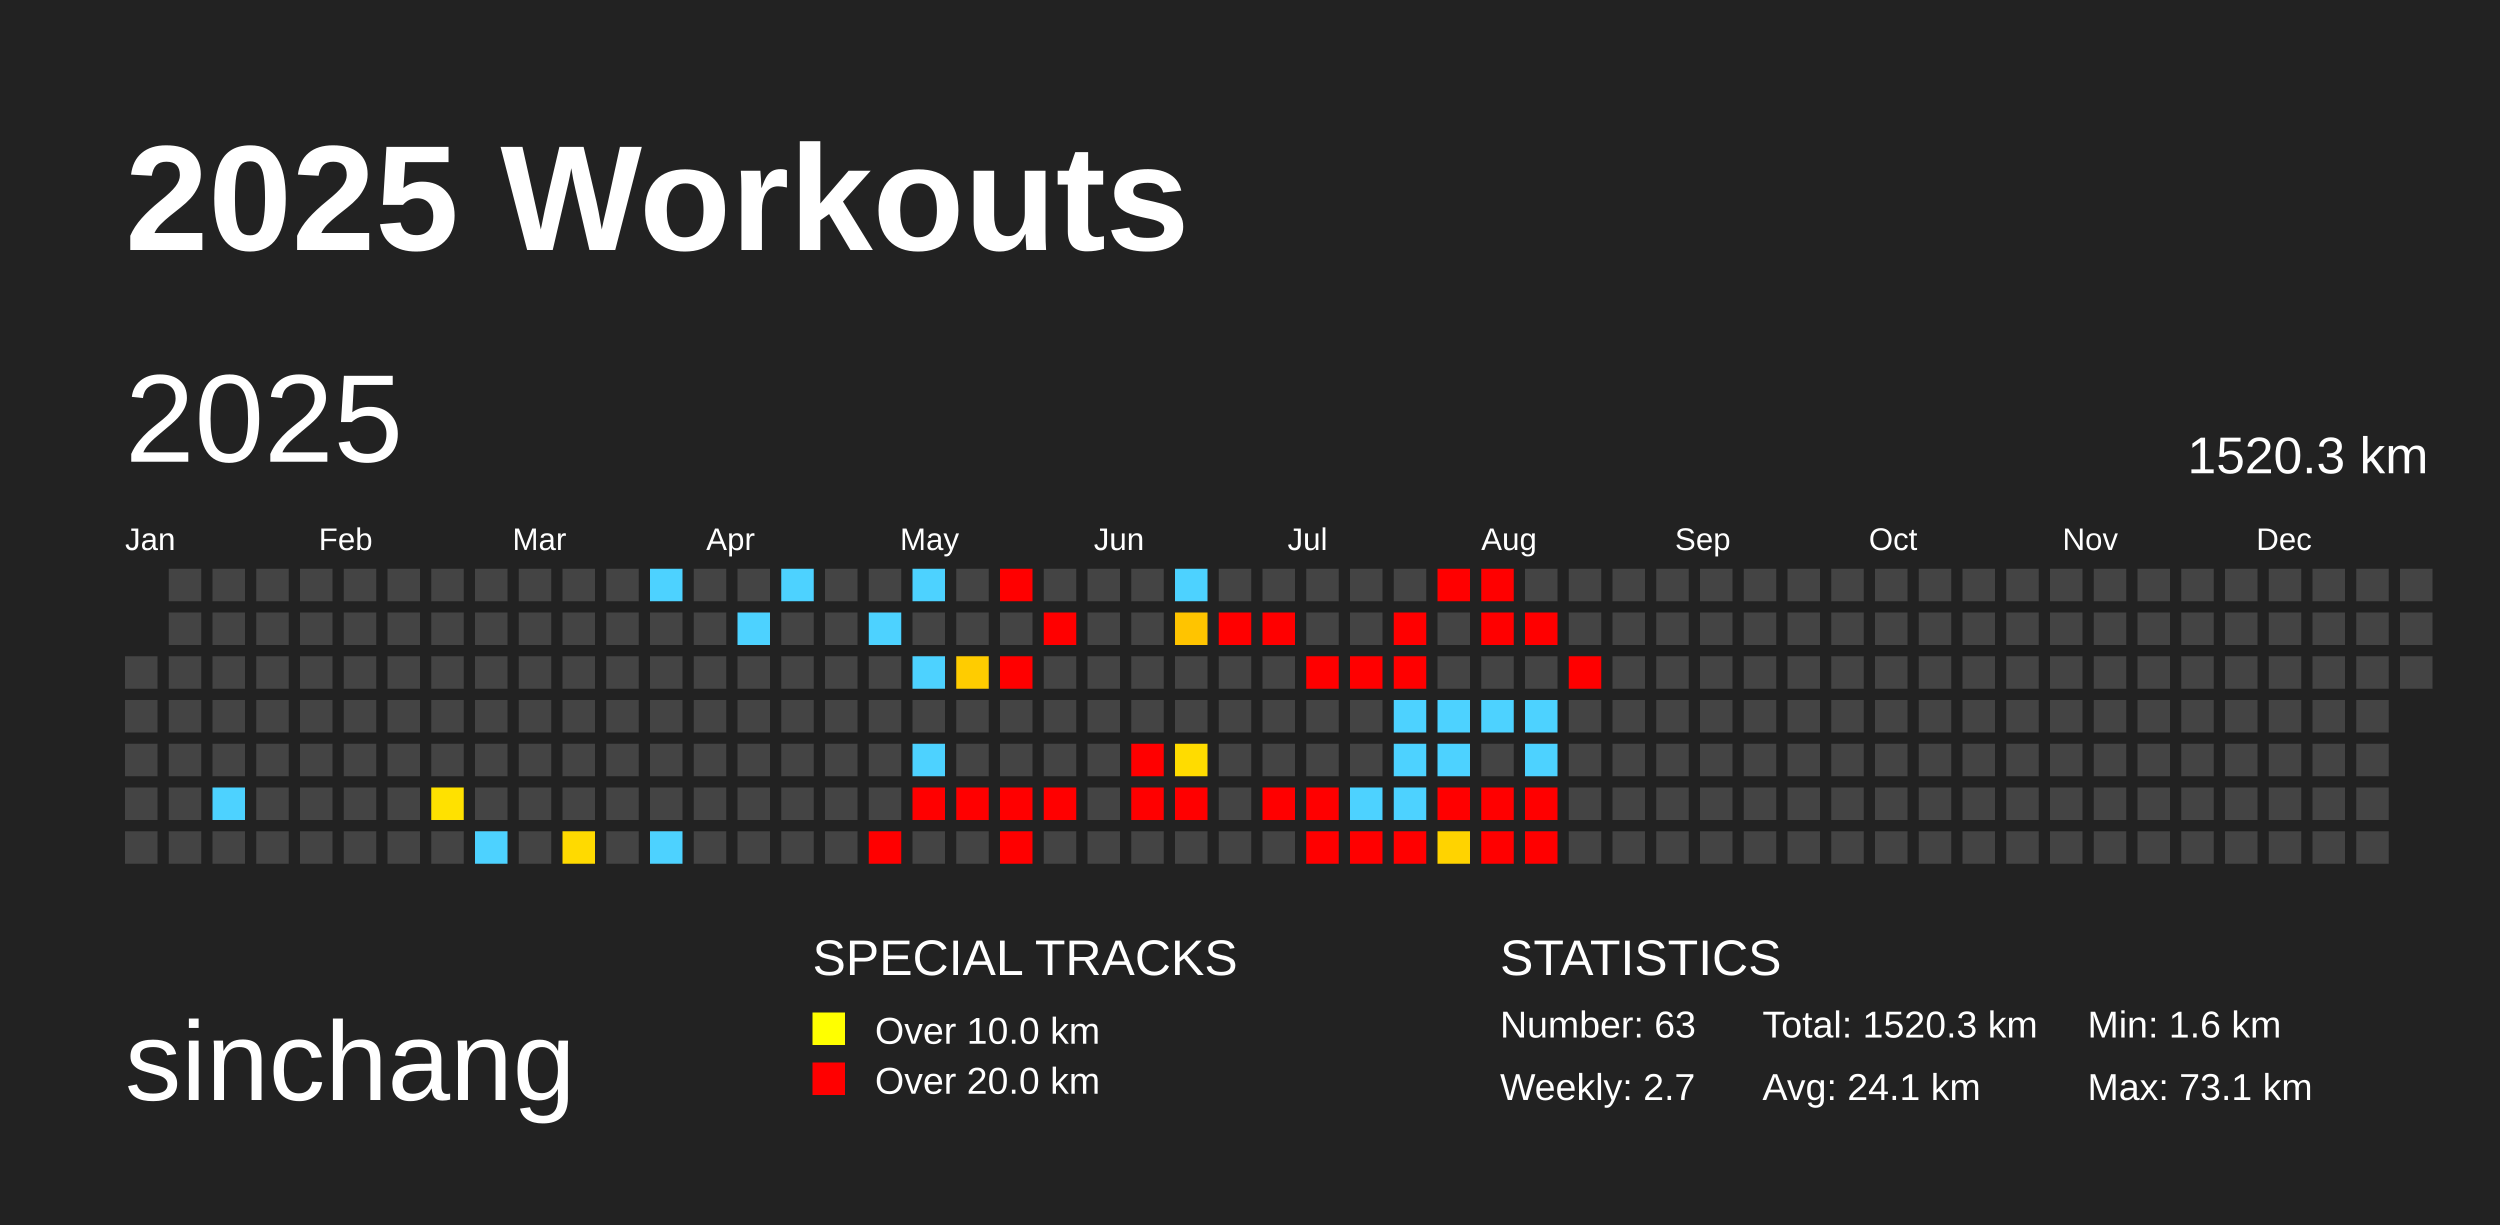
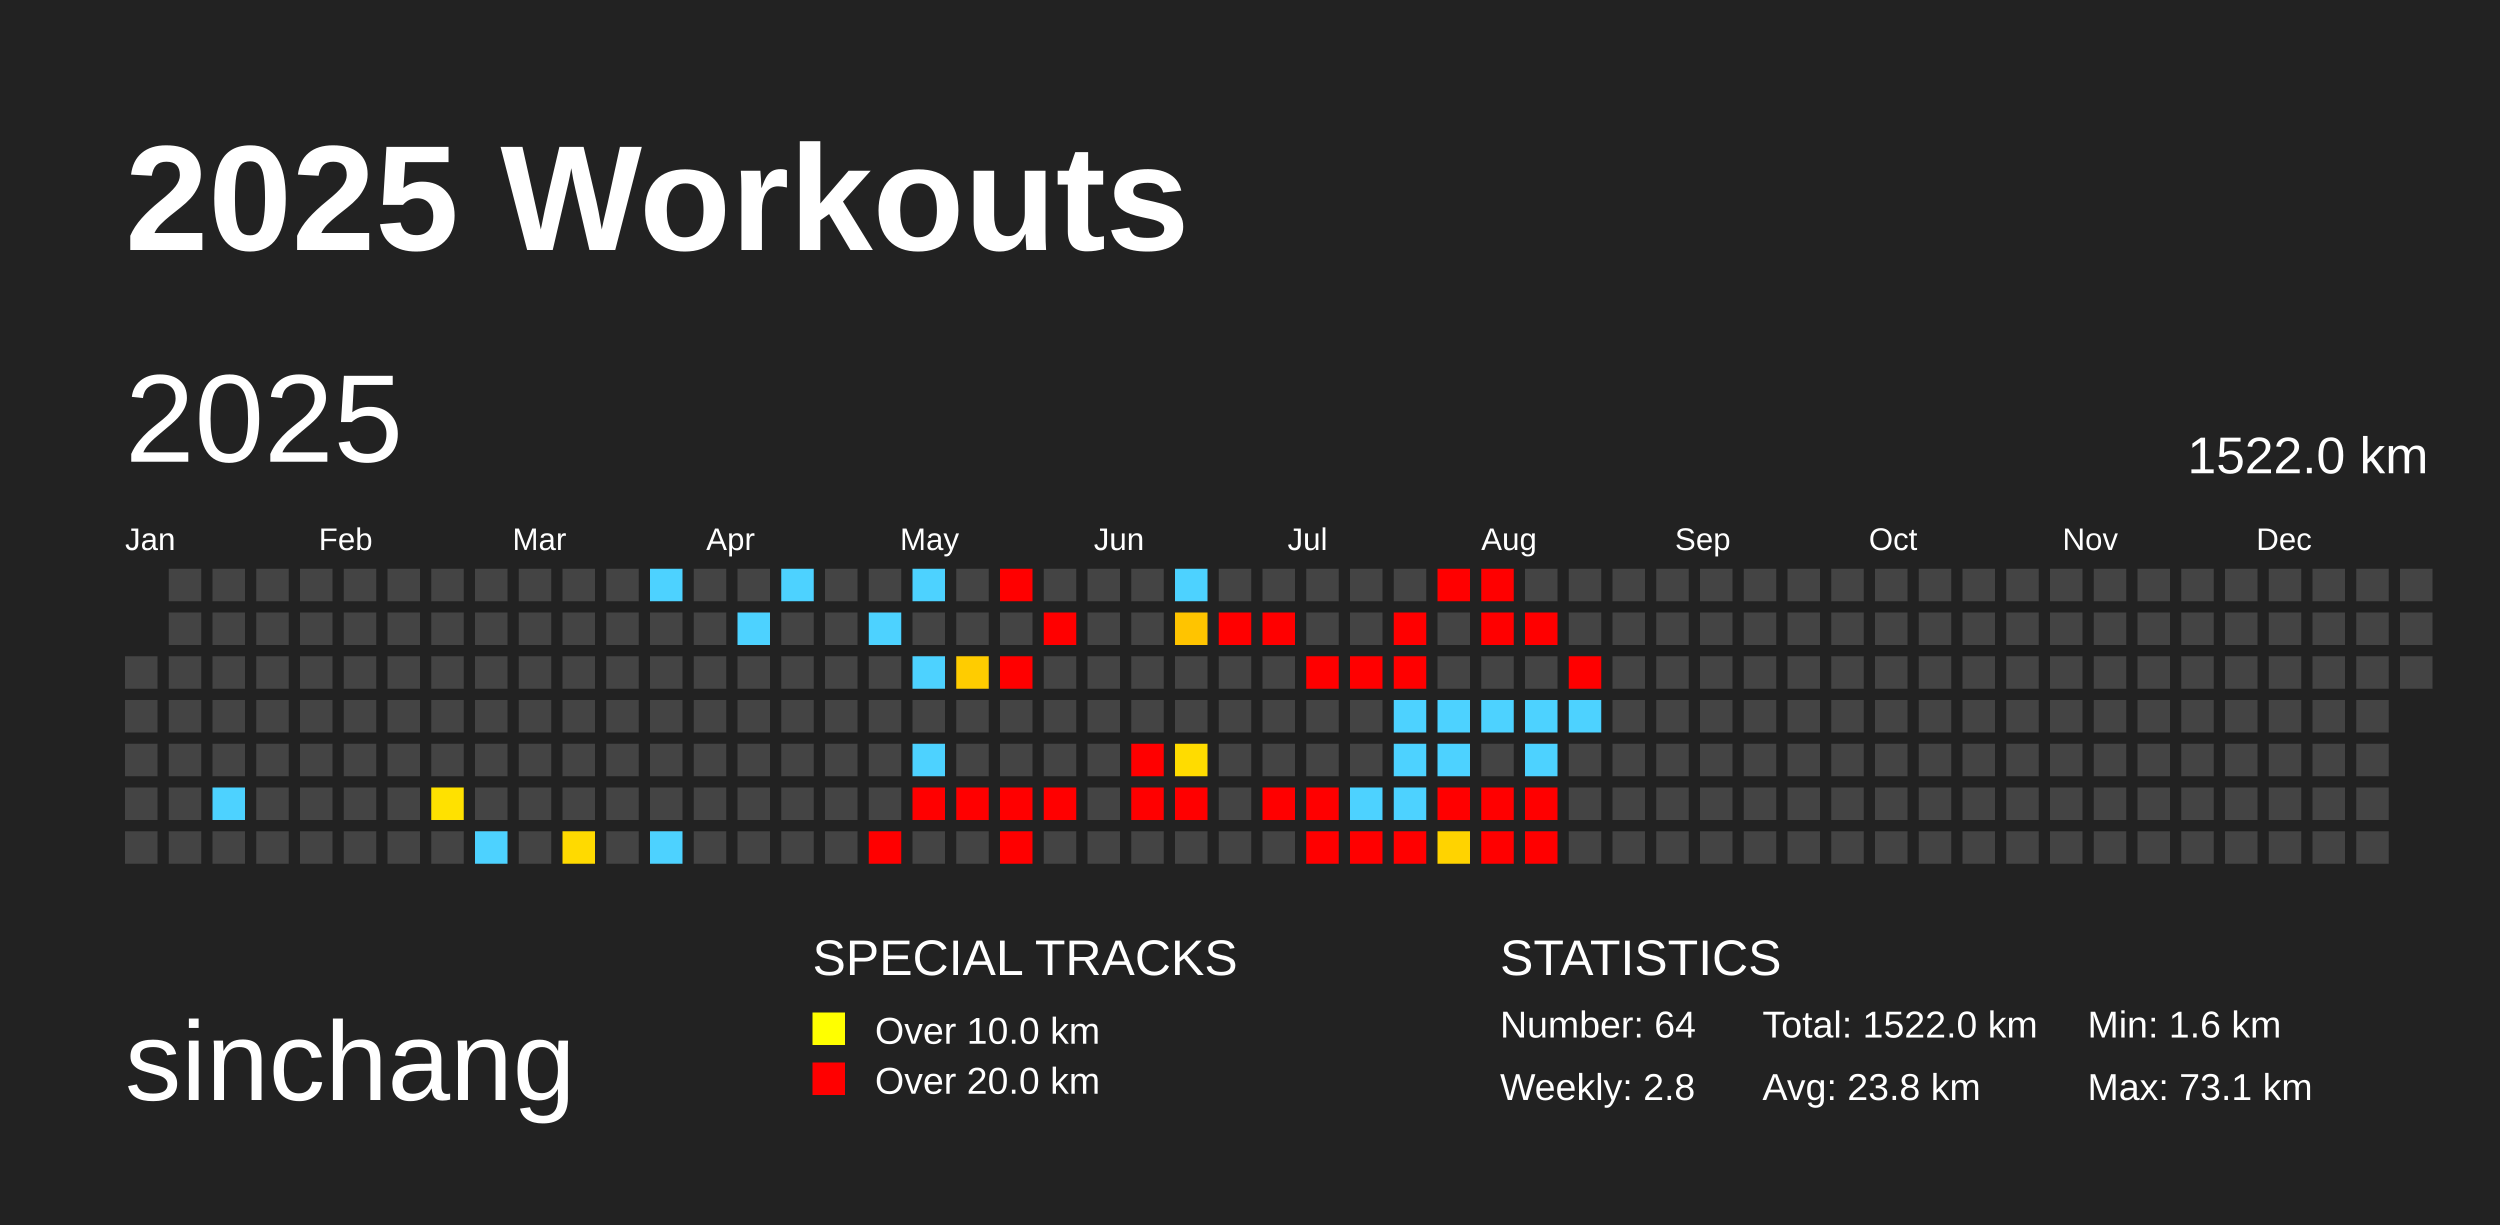
<svg xmlns="http://www.w3.org/2000/svg" baseProfile="full" height="98mm" version="1.1" viewBox="0,0,200,98" width="200mm">
  <defs />
  <rect fill="#222222" height="98" width="200" x="0" y="0" />
  <text fill="#FFFFFF" style="font-size:12px; font-family:Arial; font-weight:bold;" x="10" y="20">2025 Workouts</text>
  <text fill="#FFFFFF" style="font-size:9px; font-family:Arial" x="10" y="88">sinchang</text>
  <text fill="#FFFFFF" style="font-size:4px; font-family:Arial" x="65" y="78">SPECIAL TRACKS</text>
  <rect fill="yellow" height="2.6" width="2.6" x="65" y="81" />
  <text fill="#FFFFFF" style="font-size:3px; font-family:Arial" x="70" y="83.5">Over 10.0 km</text>
  <rect fill="red" height="2.6" width="2.6" x="65" y="85" />
  <text fill="#FFFFFF" style="font-size:3px; font-family:Arial" x="70" y="87.5">Over 20.0 km</text>
  <text fill="#FFFFFF" style="font-size:4px; font-family:Arial" x="120" y="78">STATISTICS</text>
-   <text fill="#FFFFFF" style="font-size:3px; font-family:Arial" x="120" y="83">Number: 63</text>
-   <text fill="#FFFFFF" style="font-size:3px; font-family:Arial" x="120" y="88">Weekly: 2.7</text>
-   <text fill="#FFFFFF" style="font-size:3px; font-family:Arial" x="141" y="83">Total: 1520.3 km</text>
-   <text fill="#FFFFFF" style="font-size:3px; font-family:Arial" x="141" y="88">Avg: 24.1 km</text>
+   <text fill="#FFFFFF" style="font-size:3px; font-family:Arial" x="120" y="83">Number: 64</text>
+   <text fill="#FFFFFF" style="font-size:3px; font-family:Arial" x="120" y="88">Weekly: 2.8</text>
+   <text fill="#FFFFFF" style="font-size:3px; font-family:Arial" x="141" y="83">Total: 1522.0 km</text>
+   <text fill="#FFFFFF" style="font-size:3px; font-family:Arial" x="141" y="88">Avg: 23.8 km</text>
  <text fill="#FFFFFF" style="font-size:3px; font-family:Arial" x="167" y="83">Min: 1.6 km</text>
  <text fill="#FFFFFF" style="font-size:3px; font-family:Arial" x="167" y="88">Max: 73.1 km</text>
  <text dominant-baseline="hanging" fill="#FFFFFF" style="font-size:10.0px; font-family:Arial;" x="10" y="30">2025</text>
-   <text dominant-baseline="hanging" fill="#FFFFFF" style="font-size:4.125px; font-family:Arial;" x="175" y="35">1520.3 km</text>
+   <text dominant-baseline="hanging" fill="#FFFFFF" style="font-size:4.125px; font-family:Arial;" x="175" y="35">1522.0 km</text>
  <text fill="#FFFFFF" style="font-size:2.5px; font-family:Arial" x="10.0" y="44">Jan</text>
  <text fill="#FFFFFF" style="font-size:2.5px; font-family:Arial" x="25.5" y="44">Feb</text>
  <text fill="#FFFFFF" style="font-size:2.5px; font-family:Arial" x="41.0" y="44">Mar</text>
  <text fill="#FFFFFF" style="font-size:2.5px; font-family:Arial" x="56.5" y="44">Apr</text>
  <text fill="#FFFFFF" style="font-size:2.5px; font-family:Arial" x="72.0" y="44">May</text>
  <text fill="#FFFFFF" style="font-size:2.5px; font-family:Arial" x="87.5" y="44">Jun</text>
  <text fill="#FFFFFF" style="font-size:2.5px; font-family:Arial" x="103.0" y="44">Jul</text>
  <text fill="#FFFFFF" style="font-size:2.5px; font-family:Arial" x="118.5" y="44">Aug</text>
  <text fill="#FFFFFF" style="font-size:2.5px; font-family:Arial" x="134.0" y="44">Sep</text>
  <text fill="#FFFFFF" style="font-size:2.5px; font-family:Arial" x="149.5" y="44">Oct</text>
  <text fill="#FFFFFF" style="font-size:2.5px; font-family:Arial" x="165.0" y="44">Nov</text>
  <text fill="#FFFFFF" style="font-size:2.5px; font-family:Arial" x="180.5" y="44">Dec</text>
  <rect fill="#444444" height="2.6" width="2.6" x="10.0" y="52.5" />
  <rect fill="#444444" height="2.6" width="2.6" x="10.0" y="56.0" />
  <rect fill="#444444" height="2.6" width="2.6" x="10.0" y="59.5" />
  <rect fill="#444444" height="2.6" width="2.6" x="10.0" y="63.0" />
  <rect fill="#444444" height="2.6" width="2.6" x="10.0" y="66.5" />
  <rect fill="#444444" height="2.6" width="2.6" x="13.5" y="45.5" />
  <rect fill="#444444" height="2.6" width="2.6" x="13.5" y="49.0" />
  <rect fill="#444444" height="2.6" width="2.6" x="13.5" y="52.5" />
  <rect fill="#444444" height="2.6" width="2.6" x="13.5" y="56.0" />
  <rect fill="#444444" height="2.6" width="2.6" x="13.5" y="59.5" />
  <rect fill="#444444" height="2.6" width="2.6" x="13.5" y="63.0" />
  <rect fill="#444444" height="2.6" width="2.6" x="13.5" y="66.5" />
  <rect fill="#444444" height="2.6" width="2.6" x="17.0" y="45.5" />
  <rect fill="#444444" height="2.6" width="2.6" x="17.0" y="49.0" />
  <rect fill="#444444" height="2.6" width="2.6" x="17.0" y="52.5" />
  <rect fill="#444444" height="2.6" width="2.6" x="17.0" y="56.0" />
  <rect fill="#444444" height="2.6" width="2.6" x="17.0" y="59.5" />
  <rect fill="#4dd2ff" height="2.6" width="2.6" x="17.0" y="63.0" />
  <rect fill="#444444" height="2.6" width="2.6" x="17.0" y="66.5" />
  <rect fill="#444444" height="2.6" width="2.6" x="20.5" y="45.5" />
  <rect fill="#444444" height="2.6" width="2.6" x="20.5" y="49.0" />
  <rect fill="#444444" height="2.6" width="2.6" x="20.5" y="52.5" />
  <rect fill="#444444" height="2.6" width="2.6" x="20.5" y="56.0" />
  <rect fill="#444444" height="2.6" width="2.6" x="20.5" y="59.5" />
  <rect fill="#444444" height="2.6" width="2.6" x="20.5" y="63.0" />
  <rect fill="#444444" height="2.6" width="2.6" x="20.5" y="66.5" />
  <rect fill="#444444" height="2.6" width="2.6" x="24.0" y="45.5" />
  <rect fill="#444444" height="2.6" width="2.6" x="24.0" y="49.0" />
  <rect fill="#444444" height="2.6" width="2.6" x="24.0" y="52.5" />
  <rect fill="#444444" height="2.6" width="2.6" x="24.0" y="56.0" />
  <rect fill="#444444" height="2.6" width="2.6" x="24.0" y="59.5" />
  <rect fill="#444444" height="2.6" width="2.6" x="24.0" y="63.0" />
  <rect fill="#444444" height="2.6" width="2.6" x="24.0" y="66.5" />
  <rect fill="#444444" height="2.6" width="2.6" x="27.5" y="45.5" />
  <rect fill="#444444" height="2.6" width="2.6" x="27.5" y="49.0" />
  <rect fill="#444444" height="2.6" width="2.6" x="27.5" y="52.5" />
  <rect fill="#444444" height="2.6" width="2.6" x="27.5" y="56.0" />
  <rect fill="#444444" height="2.6" width="2.6" x="27.5" y="59.5" />
  <rect fill="#444444" height="2.6" width="2.6" x="27.5" y="63.0" />
  <rect fill="#444444" height="2.6" width="2.6" x="27.5" y="66.5" />
  <rect fill="#444444" height="2.6" width="2.6" x="31.0" y="45.5" />
  <rect fill="#444444" height="2.6" width="2.6" x="31.0" y="49.0" />
  <rect fill="#444444" height="2.6" width="2.6" x="31.0" y="52.5" />
  <rect fill="#444444" height="2.6" width="2.6" x="31.0" y="56.0" />
  <rect fill="#444444" height="2.6" width="2.6" x="31.0" y="59.5" />
  <rect fill="#444444" height="2.6" width="2.6" x="31.0" y="63.0" />
  <rect fill="#444444" height="2.6" width="2.6" x="31.0" y="66.5" />
  <rect fill="#444444" height="2.6" width="2.6" x="34.5" y="45.5" />
  <rect fill="#444444" height="2.6" width="2.6" x="34.5" y="49.0" />
  <rect fill="#444444" height="2.6" width="2.6" x="34.5" y="52.5" />
  <rect fill="#444444" height="2.6" width="2.6" x="34.5" y="56.0" />
  <rect fill="#444444" height="2.6" width="2.6" x="34.5" y="59.5" />
  <rect fill="#ffe100" height="2.6" width="2.6" x="34.5" y="63.0" />
  <rect fill="#444444" height="2.6" width="2.6" x="34.5" y="66.5" />
  <rect fill="#444444" height="2.6" width="2.6" x="38.0" y="45.5" />
  <rect fill="#444444" height="2.6" width="2.6" x="38.0" y="49.0" />
  <rect fill="#444444" height="2.6" width="2.6" x="38.0" y="52.5" />
  <rect fill="#444444" height="2.6" width="2.6" x="38.0" y="56.0" />
  <rect fill="#444444" height="2.6" width="2.6" x="38.0" y="59.5" />
  <rect fill="#444444" height="2.6" width="2.6" x="38.0" y="63.0" />
  <rect fill="#4dd2ff" height="2.6" width="2.6" x="38.0" y="66.5" />
  <rect fill="#444444" height="2.6" width="2.6" x="41.5" y="45.5" />
  <rect fill="#444444" height="2.6" width="2.6" x="41.5" y="49.0" />
  <rect fill="#444444" height="2.6" width="2.6" x="41.5" y="52.5" />
  <rect fill="#444444" height="2.6" width="2.6" x="41.5" y="56.0" />
  <rect fill="#444444" height="2.6" width="2.6" x="41.5" y="59.5" />
  <rect fill="#444444" height="2.6" width="2.6" x="41.5" y="63.0" />
  <rect fill="#444444" height="2.6" width="2.6" x="41.5" y="66.5" />
  <rect fill="#444444" height="2.6" width="2.6" x="45.0" y="45.5" />
  <rect fill="#444444" height="2.6" width="2.6" x="45.0" y="49.0" />
  <rect fill="#444444" height="2.6" width="2.6" x="45.0" y="52.5" />
  <rect fill="#444444" height="2.6" width="2.6" x="45.0" y="56.0" />
  <rect fill="#444444" height="2.6" width="2.6" x="45.0" y="59.5" />
  <rect fill="#444444" height="2.6" width="2.6" x="45.0" y="63.0" />
  <rect fill="#ffda00" height="2.6" width="2.6" x="45.0" y="66.5" />
  <rect fill="#444444" height="2.6" width="2.6" x="48.5" y="45.5" />
  <rect fill="#444444" height="2.6" width="2.6" x="48.5" y="49.0" />
  <rect fill="#444444" height="2.6" width="2.6" x="48.5" y="52.5" />
  <rect fill="#444444" height="2.6" width="2.6" x="48.5" y="56.0" />
  <rect fill="#444444" height="2.6" width="2.6" x="48.5" y="59.5" />
  <rect fill="#444444" height="2.6" width="2.6" x="48.5" y="63.0" />
  <rect fill="#444444" height="2.6" width="2.6" x="48.5" y="66.5" />
  <rect fill="#4dd2ff" height="2.6" width="2.6" x="52.0" y="45.5" />
  <rect fill="#444444" height="2.6" width="2.6" x="52.0" y="49.0" />
  <rect fill="#444444" height="2.6" width="2.6" x="52.0" y="52.5" />
  <rect fill="#444444" height="2.6" width="2.6" x="52.0" y="56.0" />
  <rect fill="#444444" height="2.6" width="2.6" x="52.0" y="59.5" />
  <rect fill="#444444" height="2.6" width="2.6" x="52.0" y="63.0" />
  <rect fill="#4dd2ff" height="2.6" width="2.6" x="52.0" y="66.5" />
  <rect fill="#444444" height="2.6" width="2.6" x="55.5" y="45.5" />
  <rect fill="#444444" height="2.6" width="2.6" x="55.5" y="49.0" />
  <rect fill="#444444" height="2.6" width="2.6" x="55.5" y="52.5" />
  <rect fill="#444444" height="2.6" width="2.6" x="55.5" y="56.0" />
  <rect fill="#444444" height="2.6" width="2.6" x="55.5" y="59.5" />
  <rect fill="#444444" height="2.6" width="2.6" x="55.5" y="63.0" />
  <rect fill="#444444" height="2.6" width="2.6" x="55.5" y="66.5" />
  <rect fill="#444444" height="2.6" width="2.6" x="59.0" y="45.5" />
  <rect fill="#4dd2ff" height="2.6" width="2.6" x="59.0" y="49.0" />
  <rect fill="#444444" height="2.6" width="2.6" x="59.0" y="52.5" />
  <rect fill="#444444" height="2.6" width="2.6" x="59.0" y="56.0" />
  <rect fill="#444444" height="2.6" width="2.6" x="59.0" y="59.5" />
  <rect fill="#444444" height="2.6" width="2.6" x="59.0" y="63.0" />
  <rect fill="#444444" height="2.6" width="2.6" x="59.0" y="66.5" />
  <rect fill="#4dd2ff" height="2.6" width="2.6" x="62.5" y="45.5" />
  <rect fill="#444444" height="2.6" width="2.6" x="62.5" y="49.0" />
  <rect fill="#444444" height="2.6" width="2.6" x="62.5" y="52.5" />
  <rect fill="#444444" height="2.6" width="2.6" x="62.5" y="56.0" />
  <rect fill="#444444" height="2.6" width="2.6" x="62.5" y="59.5" />
  <rect fill="#444444" height="2.6" width="2.6" x="62.5" y="63.0" />
  <rect fill="#444444" height="2.6" width="2.6" x="62.5" y="66.5" />
  <rect fill="#444444" height="2.6" width="2.6" x="66.0" y="45.5" />
  <rect fill="#444444" height="2.6" width="2.6" x="66.0" y="49.0" />
  <rect fill="#444444" height="2.6" width="2.6" x="66.0" y="52.5" />
  <rect fill="#444444" height="2.6" width="2.6" x="66.0" y="56.0" />
  <rect fill="#444444" height="2.6" width="2.6" x="66.0" y="59.5" />
  <rect fill="#444444" height="2.6" width="2.6" x="66.0" y="63.0" />
  <rect fill="#444444" height="2.6" width="2.6" x="66.0" y="66.5" />
  <rect fill="#444444" height="2.6" width="2.6" x="69.5" y="45.5" />
  <rect fill="#4dd2ff" height="2.6" width="2.6" x="69.5" y="49.0" />
  <rect fill="#444444" height="2.6" width="2.6" x="69.5" y="52.5" />
  <rect fill="#444444" height="2.6" width="2.6" x="69.5" y="56.0" />
  <rect fill="#444444" height="2.6" width="2.6" x="69.5" y="59.5" />
  <rect fill="#444444" height="2.6" width="2.6" x="69.5" y="63.0" />
  <rect fill="red" height="2.6" width="2.6" x="69.5" y="66.5" />
  <rect fill="#4dd2ff" height="2.6" width="2.6" x="73.0" y="45.5" />
  <rect fill="#444444" height="2.6" width="2.6" x="73.0" y="49.0" />
  <rect fill="#4dd2ff" height="2.6" width="2.6" x="73.0" y="52.5" />
  <rect fill="#444444" height="2.6" width="2.6" x="73.0" y="56.0" />
  <rect fill="#4dd2ff" height="2.6" width="2.6" x="73.0" y="59.5" />
  <rect fill="red" height="2.6" width="2.6" x="73.0" y="63.0" />
  <rect fill="#444444" height="2.6" width="2.6" x="73.0" y="66.5" />
  <rect fill="#444444" height="2.6" width="2.6" x="76.5" y="45.5" />
  <rect fill="#444444" height="2.6" width="2.6" x="76.5" y="49.0" />
  <rect fill="#ffcc00" height="2.6" width="2.6" x="76.5" y="52.5" />
  <rect fill="#444444" height="2.6" width="2.6" x="76.5" y="56.0" />
  <rect fill="#444444" height="2.6" width="2.6" x="76.5" y="59.5" />
  <rect fill="red" height="2.6" width="2.6" x="76.5" y="63.0" />
  <rect fill="#444444" height="2.6" width="2.6" x="76.5" y="66.5" />
  <rect fill="red" height="2.6" width="2.6" x="80.0" y="45.5" />
  <rect fill="#444444" height="2.6" width="2.6" x="80.0" y="49.0" />
  <rect fill="red" height="2.6" width="2.6" x="80.0" y="52.5" />
  <rect fill="#444444" height="2.6" width="2.6" x="80.0" y="56.0" />
  <rect fill="#444444" height="2.6" width="2.6" x="80.0" y="59.5" />
  <rect fill="red" height="2.6" width="2.6" x="80.0" y="63.0" />
  <rect fill="red" height="2.6" width="2.6" x="80.0" y="66.5" />
  <rect fill="#444444" height="2.6" width="2.6" x="83.5" y="45.5" />
  <rect fill="red" height="2.6" width="2.6" x="83.5" y="49.0" />
  <rect fill="#444444" height="2.6" width="2.6" x="83.5" y="52.5" />
  <rect fill="#444444" height="2.6" width="2.6" x="83.5" y="56.0" />
  <rect fill="#444444" height="2.6" width="2.6" x="83.5" y="59.5" />
  <rect fill="red" height="2.6" width="2.6" x="83.5" y="63.0" />
  <rect fill="#444444" height="2.6" width="2.6" x="83.5" y="66.5" />
  <rect fill="#444444" height="2.6" width="2.6" x="87.0" y="45.5" />
  <rect fill="#444444" height="2.6" width="2.6" x="87.0" y="49.0" />
  <rect fill="#444444" height="2.6" width="2.6" x="87.0" y="52.5" />
  <rect fill="#444444" height="2.6" width="2.6" x="87.0" y="56.0" />
  <rect fill="#444444" height="2.6" width="2.6" x="87.0" y="59.5" />
  <rect fill="#444444" height="2.6" width="2.6" x="87.0" y="63.0" />
  <rect fill="#444444" height="2.6" width="2.6" x="87.0" y="66.5" />
  <rect fill="#444444" height="2.6" width="2.6" x="90.5" y="45.5" />
  <rect fill="#444444" height="2.6" width="2.6" x="90.5" y="49.0" />
  <rect fill="#444444" height="2.6" width="2.6" x="90.5" y="52.5" />
  <rect fill="#444444" height="2.6" width="2.6" x="90.5" y="56.0" />
  <rect fill="red" height="2.6" width="2.6" x="90.5" y="59.5" />
  <rect fill="red" height="2.6" width="2.6" x="90.5" y="63.0" />
  <rect fill="#444444" height="2.6" width="2.6" x="90.5" y="66.5" />
  <rect fill="#4dd2ff" height="2.6" width="2.6" x="94.0" y="45.5" />
  <rect fill="#ffc400" height="2.6" width="2.6" x="94.0" y="49.0" />
  <rect fill="#444444" height="2.6" width="2.6" x="94.0" y="52.5" />
  <rect fill="#444444" height="2.6" width="2.6" x="94.0" y="56.0" />
  <rect fill="#ffdc00" height="2.6" width="2.6" x="94.0" y="59.5" />
  <rect fill="red" height="2.6" width="2.6" x="94.0" y="63.0" />
  <rect fill="#444444" height="2.6" width="2.6" x="94.0" y="66.5" />
  <rect fill="#444444" height="2.6" width="2.6" x="97.5" y="45.5" />
  <rect fill="red" height="2.6" width="2.6" x="97.5" y="49.0" />
  <rect fill="#444444" height="2.6" width="2.6" x="97.5" y="52.5" />
  <rect fill="#444444" height="2.6" width="2.6" x="97.5" y="56.0" />
  <rect fill="#444444" height="2.6" width="2.6" x="97.5" y="59.5" />
  <rect fill="#444444" height="2.6" width="2.6" x="97.5" y="63.0" />
  <rect fill="#444444" height="2.6" width="2.6" x="97.5" y="66.5" />
  <rect fill="#444444" height="2.6" width="2.6" x="101.0" y="45.5" />
  <rect fill="red" height="2.6" width="2.6" x="101.0" y="49.0" />
  <rect fill="#444444" height="2.6" width="2.6" x="101.0" y="52.5" />
  <rect fill="#444444" height="2.6" width="2.6" x="101.0" y="56.0" />
  <rect fill="#444444" height="2.6" width="2.6" x="101.0" y="59.5" />
  <rect fill="red" height="2.6" width="2.6" x="101.0" y="63.0" />
  <rect fill="#444444" height="2.6" width="2.6" x="101.0" y="66.5" />
  <rect fill="#444444" height="2.6" width="2.6" x="104.5" y="45.5" />
  <rect fill="#444444" height="2.6" width="2.6" x="104.5" y="49.0" />
  <rect fill="red" height="2.6" width="2.6" x="104.5" y="52.5" />
  <rect fill="#444444" height="2.6" width="2.6" x="104.5" y="56.0" />
  <rect fill="#444444" height="2.6" width="2.6" x="104.5" y="59.5" />
  <rect fill="red" height="2.6" width="2.6" x="104.5" y="63.0" />
  <rect fill="red" height="2.6" width="2.6" x="104.5" y="66.5" />
  <rect fill="#444444" height="2.6" width="2.6" x="108.0" y="45.5" />
  <rect fill="#444444" height="2.6" width="2.6" x="108.0" y="49.0" />
  <rect fill="red" height="2.6" width="2.6" x="108.0" y="52.5" />
  <rect fill="#444444" height="2.6" width="2.6" x="108.0" y="56.0" />
  <rect fill="#444444" height="2.6" width="2.6" x="108.0" y="59.5" />
  <rect fill="#4dd2ff" height="2.6" width="2.6" x="108.0" y="63.0" />
  <rect fill="red" height="2.6" width="2.6" x="108.0" y="66.5" />
  <rect fill="#444444" height="2.6" width="2.6" x="111.5" y="45.5" />
  <rect fill="red" height="2.6" width="2.6" x="111.5" y="49.0" />
  <rect fill="red" height="2.6" width="2.6" x="111.5" y="52.5" />
  <rect fill="#4dd2ff" height="2.6" width="2.6" x="111.5" y="56.0" />
  <rect fill="#4dd2ff" height="2.6" width="2.6" x="111.5" y="59.5" />
  <rect fill="#4dd2ff" height="2.6" width="2.6" x="111.5" y="63.0" />
  <rect fill="red" height="2.6" width="2.6" x="111.5" y="66.5" />
  <rect fill="red" height="2.6" width="2.6" x="115.0" y="45.5" />
  <rect fill="#444444" height="2.6" width="2.6" x="115.0" y="49.0" />
  <rect fill="#444444" height="2.6" width="2.6" x="115.0" y="52.5" />
  <rect fill="#4dd2ff" height="2.6" width="2.6" x="115.0" y="56.0" />
  <rect fill="#4dd2ff" height="2.6" width="2.6" x="115.0" y="59.5" />
  <rect fill="red" height="2.6" width="2.6" x="115.0" y="63.0" />
  <rect fill="#ffd300" height="2.6" width="2.6" x="115.0" y="66.5" />
  <rect fill="red" height="2.6" width="2.6" x="118.5" y="45.5" />
  <rect fill="red" height="2.6" width="2.6" x="118.5" y="49.0" />
  <rect fill="#444444" height="2.6" width="2.6" x="118.5" y="52.5" />
  <rect fill="#4dd2ff" height="2.6" width="2.6" x="118.5" y="56.0" />
  <rect fill="#444444" height="2.6" width="2.6" x="118.5" y="59.5" />
  <rect fill="red" height="2.6" width="2.6" x="118.5" y="63.0" />
  <rect fill="red" height="2.6" width="2.6" x="118.5" y="66.5" />
  <rect fill="#444444" height="2.6" width="2.6" x="122.0" y="45.5" />
  <rect fill="red" height="2.6" width="2.6" x="122.0" y="49.0" />
  <rect fill="#444444" height="2.6" width="2.6" x="122.0" y="52.5" />
  <rect fill="#4dd2ff" height="2.6" width="2.6" x="122.0" y="56.0" />
  <rect fill="#4dd2ff" height="2.6" width="2.6" x="122.0" y="59.5" />
  <rect fill="red" height="2.6" width="2.6" x="122.0" y="63.0" />
  <rect fill="red" height="2.6" width="2.6" x="122.0" y="66.5" />
  <rect fill="#444444" height="2.6" width="2.6" x="125.5" y="45.5" />
  <rect fill="#444444" height="2.6" width="2.6" x="125.5" y="49.0" />
  <rect fill="red" height="2.6" width="2.6" x="125.5" y="52.5" />
-   <rect fill="#444444" height="2.6" width="2.6" x="125.5" y="56.0" />
+   <rect fill="#4dd2ff" height="2.6" width="2.6" x="125.5" y="56.0" />
  <rect fill="#444444" height="2.6" width="2.6" x="125.5" y="59.5" />
  <rect fill="#444444" height="2.6" width="2.6" x="125.5" y="63.0" />
  <rect fill="#444444" height="2.6" width="2.6" x="125.5" y="66.5" />
  <rect fill="#444444" height="2.6" width="2.6" x="129.0" y="45.5" />
  <rect fill="#444444" height="2.6" width="2.6" x="129.0" y="49.0" />
  <rect fill="#444444" height="2.6" width="2.6" x="129.0" y="52.5" />
  <rect fill="#444444" height="2.6" width="2.6" x="129.0" y="56.0" />
  <rect fill="#444444" height="2.6" width="2.6" x="129.0" y="59.5" />
  <rect fill="#444444" height="2.6" width="2.6" x="129.0" y="63.0" />
  <rect fill="#444444" height="2.6" width="2.6" x="129.0" y="66.5" />
  <rect fill="#444444" height="2.6" width="2.6" x="132.5" y="45.5" />
  <rect fill="#444444" height="2.6" width="2.6" x="132.5" y="49.0" />
  <rect fill="#444444" height="2.6" width="2.6" x="132.5" y="52.5" />
  <rect fill="#444444" height="2.6" width="2.6" x="132.5" y="56.0" />
  <rect fill="#444444" height="2.6" width="2.6" x="132.5" y="59.5" />
  <rect fill="#444444" height="2.6" width="2.6" x="132.5" y="63.0" />
  <rect fill="#444444" height="2.6" width="2.6" x="132.5" y="66.5" />
  <rect fill="#444444" height="2.6" width="2.6" x="136.0" y="45.5" />
  <rect fill="#444444" height="2.6" width="2.6" x="136.0" y="49.0" />
  <rect fill="#444444" height="2.6" width="2.6" x="136.0" y="52.5" />
  <rect fill="#444444" height="2.6" width="2.6" x="136.0" y="56.0" />
  <rect fill="#444444" height="2.6" width="2.6" x="136.0" y="59.5" />
  <rect fill="#444444" height="2.6" width="2.6" x="136.0" y="63.0" />
  <rect fill="#444444" height="2.6" width="2.6" x="136.0" y="66.5" />
  <rect fill="#444444" height="2.6" width="2.6" x="139.5" y="45.5" />
  <rect fill="#444444" height="2.6" width="2.6" x="139.5" y="49.0" />
  <rect fill="#444444" height="2.6" width="2.6" x="139.5" y="52.5" />
  <rect fill="#444444" height="2.6" width="2.6" x="139.5" y="56.0" />
  <rect fill="#444444" height="2.6" width="2.6" x="139.5" y="59.5" />
  <rect fill="#444444" height="2.6" width="2.6" x="139.5" y="63.0" />
  <rect fill="#444444" height="2.6" width="2.6" x="139.5" y="66.5" />
  <rect fill="#444444" height="2.6" width="2.6" x="143.0" y="45.5" />
  <rect fill="#444444" height="2.6" width="2.6" x="143.0" y="49.0" />
  <rect fill="#444444" height="2.6" width="2.6" x="143.0" y="52.5" />
  <rect fill="#444444" height="2.6" width="2.6" x="143.0" y="56.0" />
  <rect fill="#444444" height="2.6" width="2.6" x="143.0" y="59.5" />
  <rect fill="#444444" height="2.6" width="2.6" x="143.0" y="63.0" />
  <rect fill="#444444" height="2.6" width="2.6" x="143.0" y="66.5" />
  <rect fill="#444444" height="2.6" width="2.6" x="146.5" y="45.5" />
  <rect fill="#444444" height="2.6" width="2.6" x="146.5" y="49.0" />
  <rect fill="#444444" height="2.6" width="2.6" x="146.5" y="52.5" />
  <rect fill="#444444" height="2.6" width="2.6" x="146.5" y="56.0" />
  <rect fill="#444444" height="2.6" width="2.6" x="146.5" y="59.5" />
  <rect fill="#444444" height="2.6" width="2.6" x="146.5" y="63.0" />
  <rect fill="#444444" height="2.6" width="2.6" x="146.5" y="66.5" />
  <rect fill="#444444" height="2.6" width="2.6" x="150.0" y="45.5" />
  <rect fill="#444444" height="2.6" width="2.6" x="150.0" y="49.0" />
  <rect fill="#444444" height="2.6" width="2.6" x="150.0" y="52.5" />
  <rect fill="#444444" height="2.6" width="2.6" x="150.0" y="56.0" />
  <rect fill="#444444" height="2.6" width="2.6" x="150.0" y="59.5" />
  <rect fill="#444444" height="2.6" width="2.6" x="150.0" y="63.0" />
  <rect fill="#444444" height="2.6" width="2.6" x="150.0" y="66.5" />
  <rect fill="#444444" height="2.6" width="2.6" x="153.5" y="45.5" />
  <rect fill="#444444" height="2.6" width="2.6" x="153.5" y="49.0" />
  <rect fill="#444444" height="2.6" width="2.6" x="153.5" y="52.5" />
  <rect fill="#444444" height="2.6" width="2.6" x="153.5" y="56.0" />
  <rect fill="#444444" height="2.6" width="2.6" x="153.5" y="59.5" />
  <rect fill="#444444" height="2.6" width="2.6" x="153.5" y="63.0" />
  <rect fill="#444444" height="2.6" width="2.6" x="153.5" y="66.5" />
  <rect fill="#444444" height="2.6" width="2.6" x="157.0" y="45.5" />
  <rect fill="#444444" height="2.6" width="2.6" x="157.0" y="49.0" />
  <rect fill="#444444" height="2.6" width="2.6" x="157.0" y="52.5" />
  <rect fill="#444444" height="2.6" width="2.6" x="157.0" y="56.0" />
  <rect fill="#444444" height="2.6" width="2.6" x="157.0" y="59.5" />
  <rect fill="#444444" height="2.6" width="2.6" x="157.0" y="63.0" />
  <rect fill="#444444" height="2.6" width="2.6" x="157.0" y="66.5" />
  <rect fill="#444444" height="2.6" width="2.6" x="160.5" y="45.5" />
  <rect fill="#444444" height="2.6" width="2.6" x="160.5" y="49.0" />
  <rect fill="#444444" height="2.6" width="2.6" x="160.5" y="52.5" />
  <rect fill="#444444" height="2.6" width="2.6" x="160.5" y="56.0" />
  <rect fill="#444444" height="2.6" width="2.6" x="160.5" y="59.5" />
  <rect fill="#444444" height="2.6" width="2.6" x="160.5" y="63.0" />
  <rect fill="#444444" height="2.6" width="2.6" x="160.5" y="66.5" />
  <rect fill="#444444" height="2.6" width="2.6" x="164.0" y="45.5" />
  <rect fill="#444444" height="2.6" width="2.6" x="164.0" y="49.0" />
  <rect fill="#444444" height="2.6" width="2.6" x="164.0" y="52.5" />
  <rect fill="#444444" height="2.6" width="2.6" x="164.0" y="56.0" />
  <rect fill="#444444" height="2.6" width="2.6" x="164.0" y="59.5" />
  <rect fill="#444444" height="2.6" width="2.6" x="164.0" y="63.0" />
  <rect fill="#444444" height="2.6" width="2.6" x="164.0" y="66.5" />
  <rect fill="#444444" height="2.6" width="2.6" x="167.5" y="45.5" />
  <rect fill="#444444" height="2.6" width="2.6" x="167.5" y="49.0" />
  <rect fill="#444444" height="2.6" width="2.6" x="167.5" y="52.5" />
  <rect fill="#444444" height="2.6" width="2.6" x="167.5" y="56.0" />
  <rect fill="#444444" height="2.6" width="2.6" x="167.5" y="59.5" />
  <rect fill="#444444" height="2.6" width="2.6" x="167.5" y="63.0" />
  <rect fill="#444444" height="2.6" width="2.6" x="167.5" y="66.5" />
  <rect fill="#444444" height="2.6" width="2.6" x="171.0" y="45.5" />
  <rect fill="#444444" height="2.6" width="2.6" x="171.0" y="49.0" />
  <rect fill="#444444" height="2.6" width="2.6" x="171.0" y="52.5" />
  <rect fill="#444444" height="2.6" width="2.6" x="171.0" y="56.0" />
  <rect fill="#444444" height="2.6" width="2.6" x="171.0" y="59.5" />
  <rect fill="#444444" height="2.6" width="2.6" x="171.0" y="63.0" />
  <rect fill="#444444" height="2.6" width="2.6" x="171.0" y="66.5" />
  <rect fill="#444444" height="2.6" width="2.6" x="174.5" y="45.5" />
  <rect fill="#444444" height="2.6" width="2.6" x="174.5" y="49.0" />
  <rect fill="#444444" height="2.6" width="2.6" x="174.5" y="52.5" />
  <rect fill="#444444" height="2.6" width="2.6" x="174.5" y="56.0" />
  <rect fill="#444444" height="2.6" width="2.6" x="174.5" y="59.5" />
  <rect fill="#444444" height="2.6" width="2.6" x="174.5" y="63.0" />
  <rect fill="#444444" height="2.6" width="2.6" x="174.5" y="66.5" />
  <rect fill="#444444" height="2.6" width="2.6" x="178.0" y="45.5" />
  <rect fill="#444444" height="2.6" width="2.6" x="178.0" y="49.0" />
  <rect fill="#444444" height="2.6" width="2.6" x="178.0" y="52.5" />
  <rect fill="#444444" height="2.6" width="2.6" x="178.0" y="56.0" />
  <rect fill="#444444" height="2.6" width="2.6" x="178.0" y="59.5" />
  <rect fill="#444444" height="2.6" width="2.6" x="178.0" y="63.0" />
  <rect fill="#444444" height="2.6" width="2.6" x="178.0" y="66.5" />
  <rect fill="#444444" height="2.6" width="2.6" x="181.5" y="45.5" />
  <rect fill="#444444" height="2.6" width="2.6" x="181.5" y="49.0" />
  <rect fill="#444444" height="2.6" width="2.6" x="181.5" y="52.5" />
  <rect fill="#444444" height="2.6" width="2.6" x="181.5" y="56.0" />
  <rect fill="#444444" height="2.6" width="2.6" x="181.5" y="59.5" />
  <rect fill="#444444" height="2.6" width="2.6" x="181.5" y="63.0" />
  <rect fill="#444444" height="2.6" width="2.6" x="181.5" y="66.5" />
  <rect fill="#444444" height="2.6" width="2.6" x="185.0" y="45.5" />
  <rect fill="#444444" height="2.6" width="2.6" x="185.0" y="49.0" />
  <rect fill="#444444" height="2.6" width="2.6" x="185.0" y="52.5" />
  <rect fill="#444444" height="2.6" width="2.6" x="185.0" y="56.0" />
  <rect fill="#444444" height="2.6" width="2.6" x="185.0" y="59.5" />
  <rect fill="#444444" height="2.6" width="2.6" x="185.0" y="63.0" />
  <rect fill="#444444" height="2.6" width="2.6" x="185.0" y="66.5" />
  <rect fill="#444444" height="2.6" width="2.6" x="188.5" y="45.5" />
  <rect fill="#444444" height="2.6" width="2.6" x="188.5" y="49.0" />
  <rect fill="#444444" height="2.6" width="2.6" x="188.5" y="52.5" />
  <rect fill="#444444" height="2.6" width="2.6" x="188.5" y="56.0" />
  <rect fill="#444444" height="2.6" width="2.6" x="188.5" y="59.5" />
  <rect fill="#444444" height="2.6" width="2.6" x="188.5" y="63.0" />
  <rect fill="#444444" height="2.6" width="2.6" x="188.5" y="66.5" />
  <rect fill="#444444" height="2.6" width="2.6" x="192.0" y="45.5" />
  <rect fill="#444444" height="2.6" width="2.6" x="192.0" y="49.0" />
  <rect fill="#444444" height="2.6" width="2.6" x="192.0" y="52.5" />
</svg>
